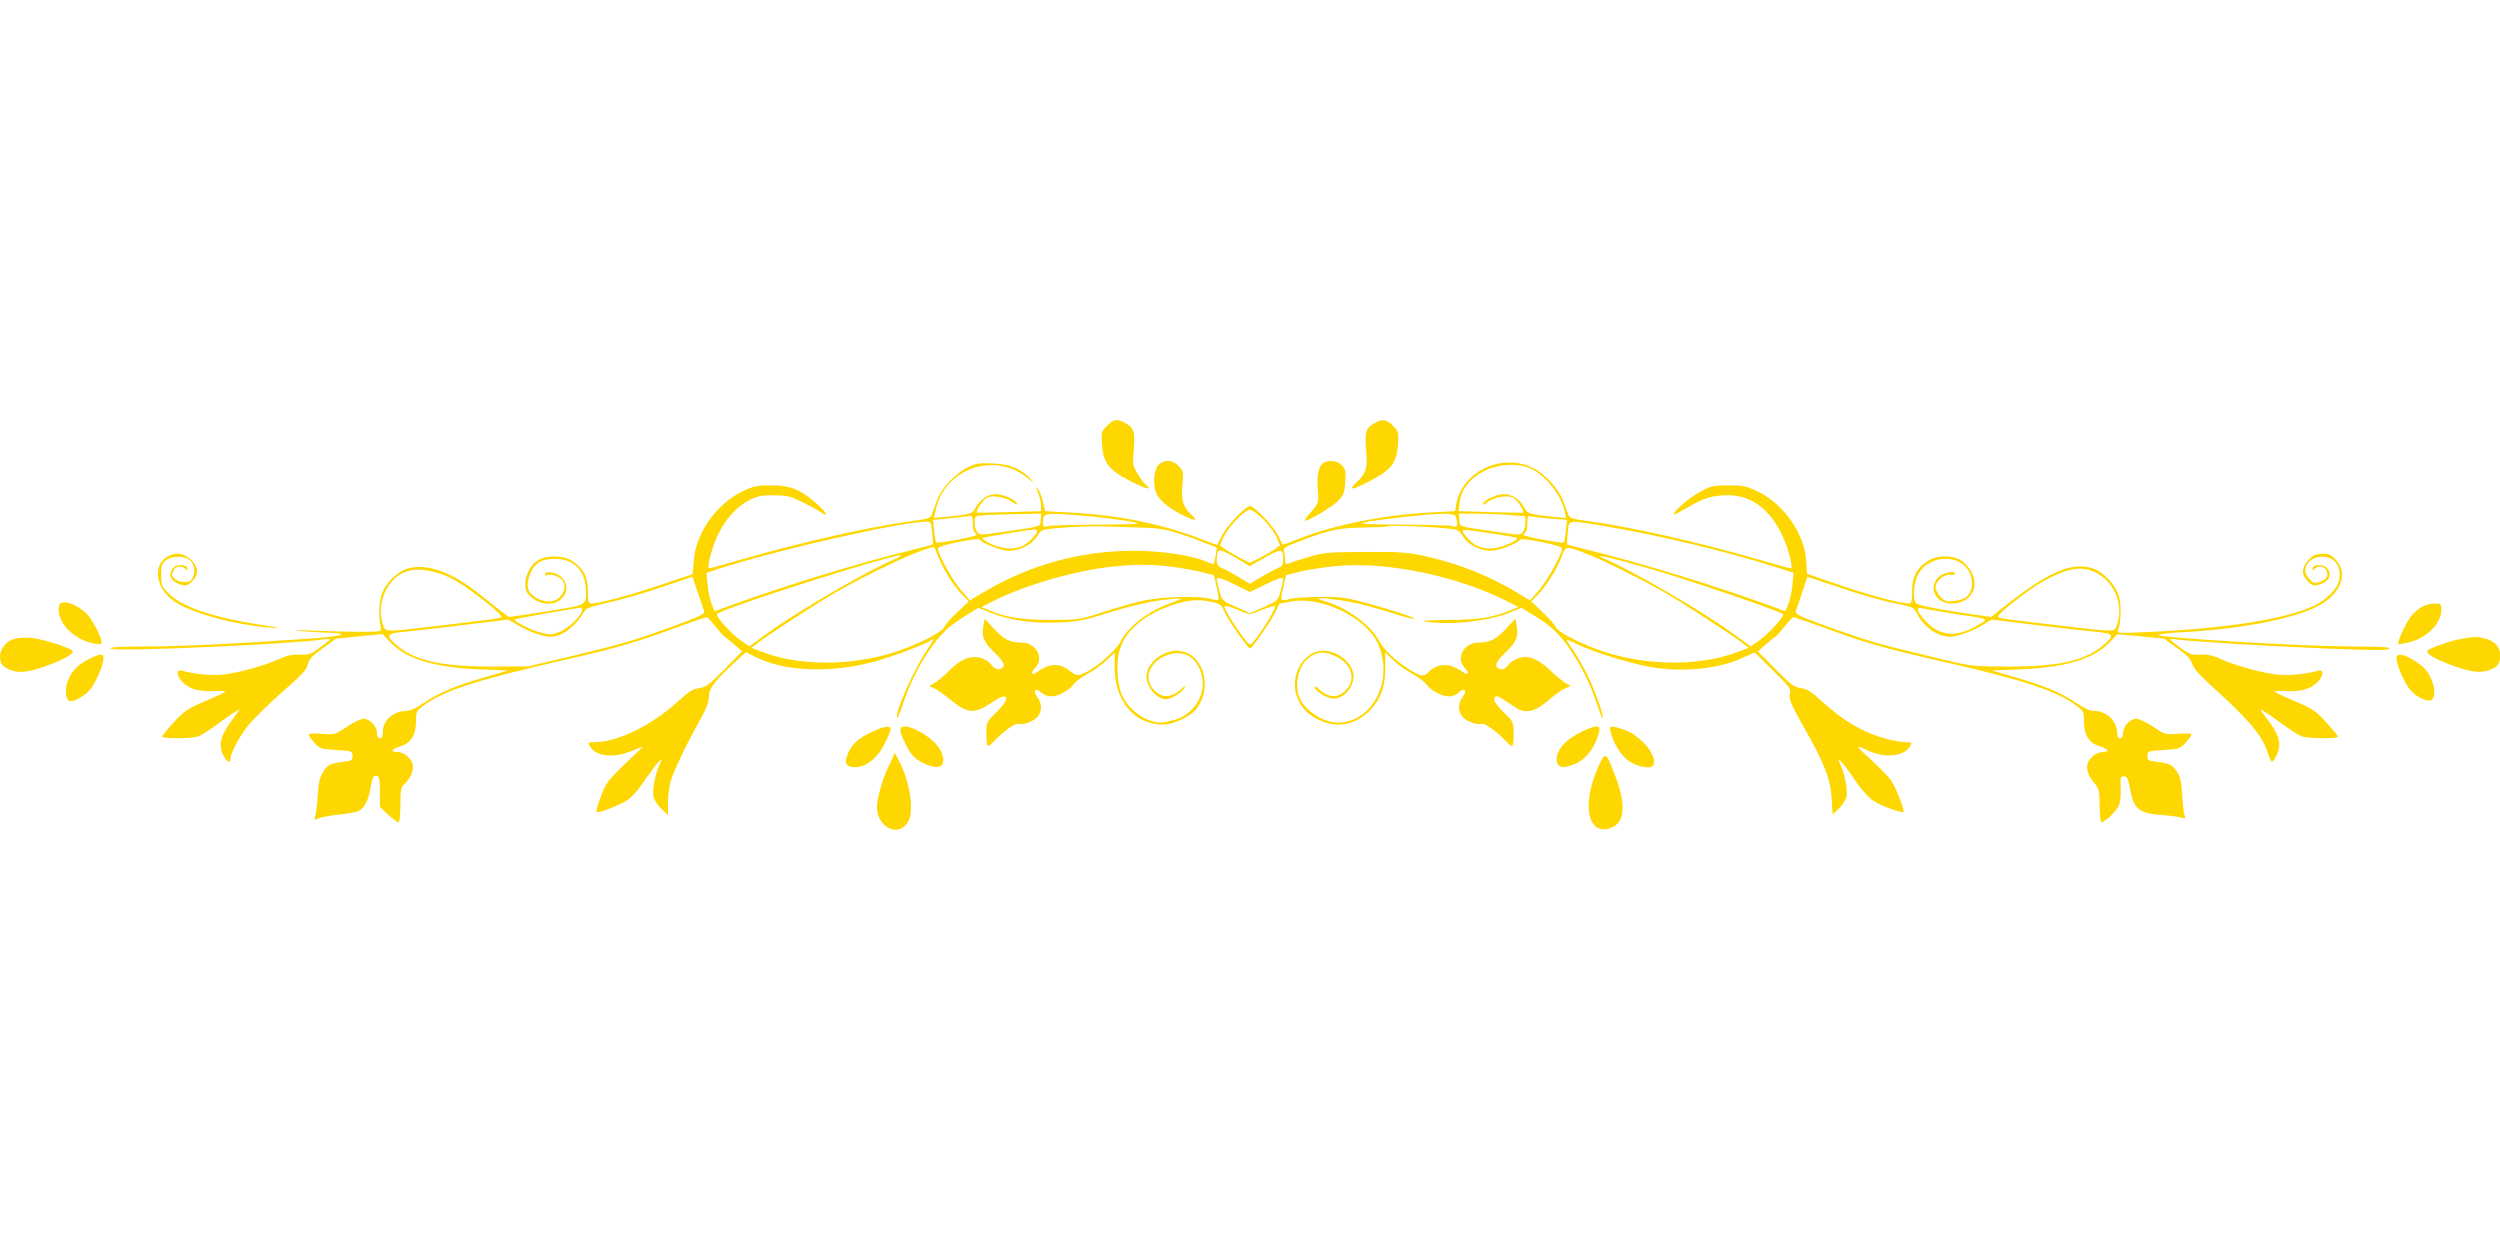
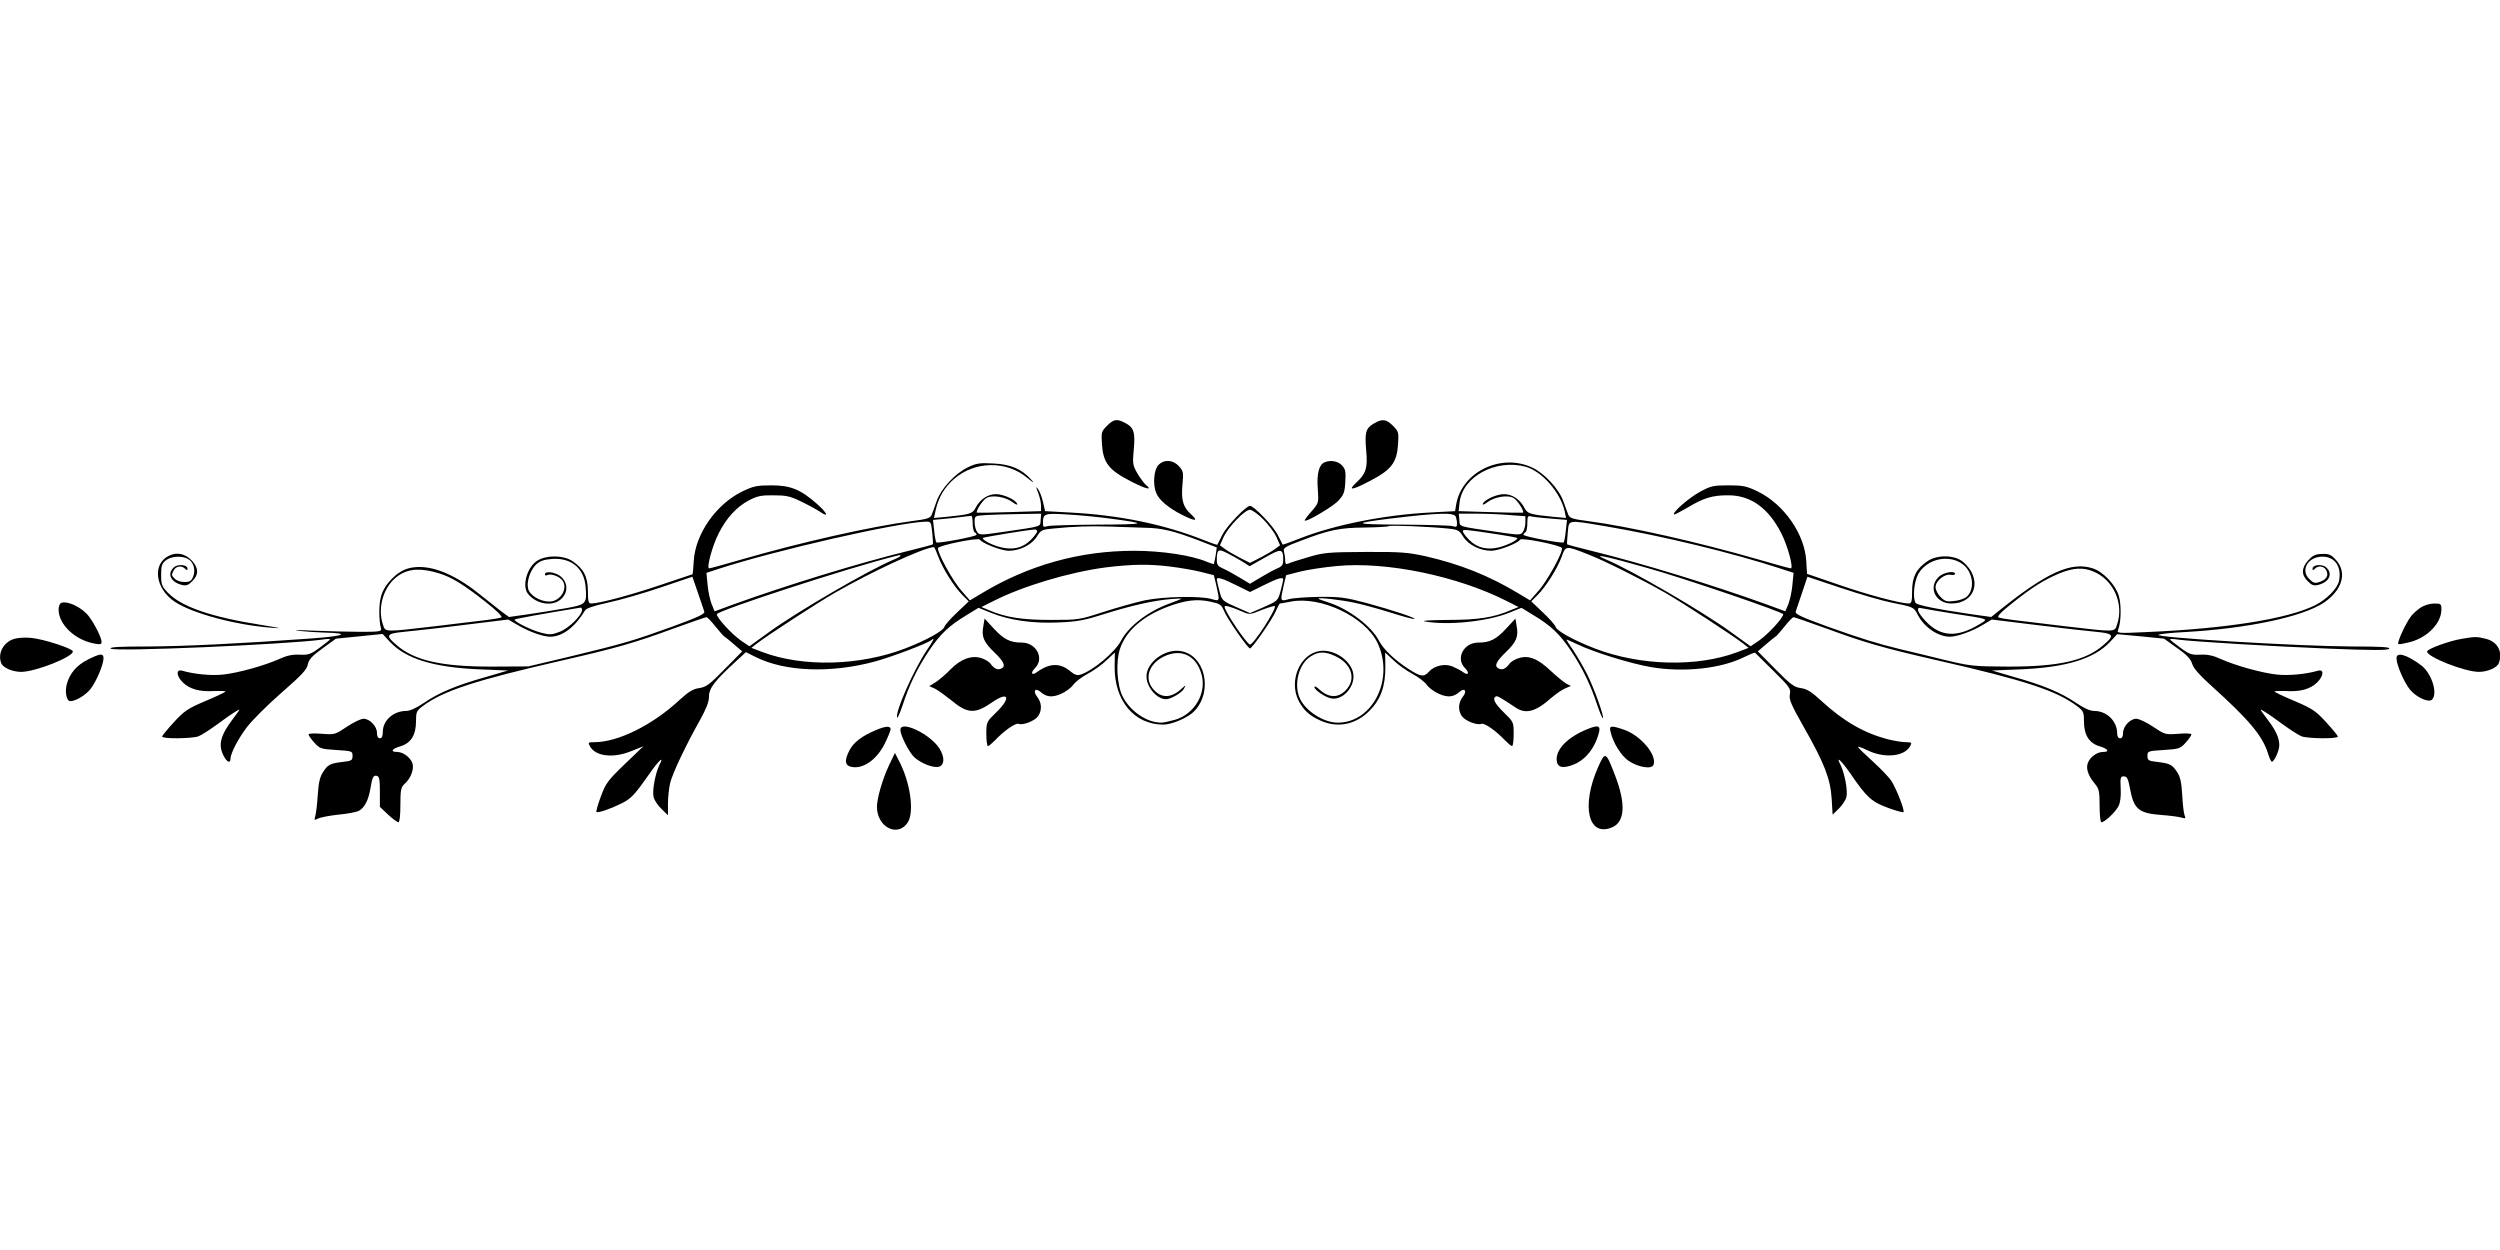
<svg xmlns="http://www.w3.org/2000/svg" version="1.0" width="1280pt" height="640pt" viewBox="0 0 1280 640" preserveAspectRatio="xMidYMid meet">
-   <g transform="translate(0,640) scale(0.1,-0.1)" fill="gold" stroke="none">
+   <g transform="translate(0,640) scale(0.1,-0.1)" fill="currentColor" stroke="none">
    <path d="M5668 4220 c-29 -29 -30 -34 -26 -94 6 -95 34 -132 147 -190 82 -42 116 -49 75 -16 -8 8 -27 33 -41 57 -23 40 -25 49 -18 122 8 89 0 113 -45 136 -42 22 -58 19 -92 -15z" />
    <path d="M7033 4231 c-41 -25 -46 -45 -38 -139 8 -87 -1 -117 -49 -161 -47 -44 -27 -43 65 5 113 58 141 95 147 190 4 60 3 65 -26 94 -35 35 -55 37 -99 11z" />
    <path d="M5930 4018 c-22 -24 -28 -97 -11 -140 14 -37 62 -78 133 -114 68 -34 86 -34 47 2 -41 37 -52 72 -45 149 6 67 5 73 -18 98 -31 34 -77 36 -106 5z" />
    <path d="M6782 4033 c-28 -11 -41 -58 -35 -134 5 -74 5 -74 -31 -116 -20 -22 -36 -44 -36 -47 0 -15 138 66 170 98 30 32 35 44 38 99 3 53 1 65 -18 85 -20 21 -57 28 -88 15z" />
    <path d="M4955 4007 c-65 -31 -137 -109 -159 -172 -10 -28 -21 -59 -26 -71 -7 -17 -23 -22 -101 -32 -212 -28 -566 -108 -874 -197 -85 -25 -159 -45 -164 -45 -15 0 16 116 49 180 40 79 92 135 154 168 42 22 64 27 126 26 64 0 85 -4 140 -31 36 -17 80 -41 98 -53 48 -33 39 -8 -15 40 -84 74 -135 95 -233 95 -76 0 -93 -4 -151 -32 -134 -66 -239 -218 -247 -355 -2 -38 -5 -68 -6 -68 -1 0 -76 -25 -167 -56 -151 -51 -309 -93 -351 -94 -15 0 -18 10 -18 64 0 72 -22 115 -79 153 -45 31 -132 32 -179 3 -53 -32 -81 -130 -49 -170 43 -55 130 -68 172 -25 33 32 33 78 0 110 -25 25 -85 35 -85 14 0 -5 5 -7 11 -4 14 9 55 -2 73 -21 40 -39 -1 -114 -62 -114 -47 0 -100 32 -108 66 -9 36 11 95 41 124 18 17 40 25 79 28 98 8 165 -45 174 -139 8 -90 5 -94 -100 -113 -51 -9 -138 -23 -193 -31 l-99 -14 -36 26 c-19 15 -71 56 -115 91 -139 112 -267 158 -364 132 -59 -16 -123 -81 -140 -143 -12 -41 -12 -122 0 -167 3 -13 -13 -15 -101 -15 -58 0 -168 3 -245 6 -79 4 -112 3 -75 -1 36 -4 97 -8 135 -9 133 -3 97 -18 -72 -30 -376 -27 -649 -40 -838 -41 -147 0 -196 -3 -188 -11 17 -17 893 21 1081 46 23 4 42 4 42 2 0 -3 -24 -22 -53 -43 -46 -34 -58 -38 -102 -36 -37 2 -66 -4 -105 -22 -76 -34 -212 -72 -290 -80 -59 -6 -146 2 -207 20 -33 9 -31 -26 3 -60 35 -34 86 -49 161 -44 34 1 59 0 57 -3 -2 -4 -49 -26 -104 -49 -89 -38 -107 -50 -160 -108 -33 -36 -60 -69 -60 -73 0 -13 153 -11 186 1 15 6 57 33 93 59 36 27 79 57 96 67 28 18 28 17 -12 -36 -65 -86 -77 -134 -48 -190 16 -32 35 -40 35 -16 0 28 38 102 85 164 26 34 105 113 176 175 103 90 130 118 135 145 5 25 21 43 75 82 l69 50 120 12 119 12 38 -41 c81 -86 223 -130 456 -140 l148 -6 -116 -34 c-149 -42 -239 -80 -315 -132 -38 -26 -71 -41 -90 -41 -66 0 -120 -49 -120 -107 0 -23 -5 -33 -15 -33 -10 0 -15 10 -15 28 0 34 -37 72 -69 72 -13 0 -51 -18 -85 -41 -60 -40 -62 -41 -128 -36 -39 3 -68 2 -68 -3 0 -6 13 -24 29 -42 28 -31 34 -33 113 -38 81 -5 83 -6 83 -30 0 -23 -5 -26 -50 -31 -65 -8 -76 -13 -101 -52 -16 -24 -23 -54 -27 -117 -3 -47 -9 -96 -13 -109 -6 -21 -5 -22 14 -12 12 6 59 15 104 20 46 4 94 13 106 20 27 14 48 54 57 106 11 66 16 76 33 73 14 -3 17 -17 17 -81 l0 -78 42 -40 c23 -21 47 -39 53 -39 6 0 10 34 10 88 0 78 3 91 21 108 33 29 51 78 40 108 -12 30 -48 56 -78 56 -36 0 -27 16 17 29 54 16 80 58 80 128 0 47 3 54 32 76 106 80 269 133 719 236 279 64 369 90 565 162 89 32 166 59 171 59 5 0 26 -22 48 -50 22 -27 42 -50 45 -50 3 -1 24 -18 47 -38 l43 -37 -90 -91 c-77 -79 -95 -92 -130 -97 -31 -4 -54 -18 -101 -61 -139 -129 -315 -216 -436 -216 -31 0 -33 -2 -23 -20 28 -53 120 -64 214 -25 l60 24 -96 -92 c-87 -84 -97 -98 -122 -166 -15 -40 -25 -76 -22 -78 7 -7 73 16 127 43 51 25 69 45 144 152 50 72 78 96 51 45 -20 -41 -37 -128 -30 -162 3 -16 21 -44 40 -62 l34 -33 0 60 c0 32 5 79 11 104 11 48 81 196 154 325 31 57 45 91 45 119 0 42 29 80 137 179 l52 48 48 -24 c152 -77 389 -85 616 -23 86 24 263 91 285 108 20 17 14 3 -24 -53 -66 -99 -161 -313 -151 -343 2 -6 14 21 27 59 35 108 75 190 135 281 59 88 104 131 198 187 l57 35 62 -25 c96 -39 215 -56 348 -50 98 4 133 11 240 45 130 41 248 68 338 75 28 2 52 3 52 2 0 -1 -28 -13 -62 -25 -110 -40 -210 -117 -248 -190 -30 -58 -144 -154 -208 -174 -16 -6 -30 -1 -52 17 -52 44 -106 43 -172 -5 -26 -19 -33 -3 -9 21 50 50 7 131 -68 131 -59 0 -91 16 -143 72 l-47 51 -6 -37 c-11 -55 1 -83 55 -135 52 -50 62 -74 34 -85 -18 -7 -34 1 -52 25 -6 10 -28 23 -46 29 -51 17 -107 -4 -159 -57 -23 -24 -57 -53 -75 -65 l-34 -21 29 -13 c16 -8 53 -35 83 -59 84 -70 122 -72 211 -10 84 58 97 22 19 -53 -49 -48 -50 -49 -50 -110 0 -34 4 -62 8 -62 5 0 21 14 38 31 44 47 104 89 119 83 22 -9 83 15 100 39 21 30 19 70 -5 100 -23 29 -9 48 18 24 31 -27 60 -29 106 -9 24 11 52 32 61 46 10 14 43 40 74 56 31 17 75 48 97 70 l42 39 -1 -72 c-2 -175 101 -297 249 -297 46 0 130 37 161 71 96 105 51 289 -75 306 -80 11 -172 -59 -172 -130 0 -55 53 -117 100 -117 24 0 81 33 92 54 11 21 11 21 -13 -1 -55 -50 -107 -49 -148 3 -46 59 -12 137 75 170 80 30 149 -7 175 -96 29 -96 -33 -205 -134 -235 -28 -8 -60 -15 -71 -15 -74 0 -159 58 -198 134 -29 57 -36 177 -14 243 31 93 116 168 246 217 89 33 147 40 215 26 52 -11 58 -15 72 -48 16 -40 122 -192 133 -192 11 0 117 152 133 193 9 20 18 37 20 37 2 0 28 4 57 10 154 29 380 -79 443 -212 87 -185 -24 -408 -204 -408 -73 0 -167 61 -195 127 -31 72 -3 176 58 213 41 25 71 25 124 1 79 -36 107 -109 63 -165 -41 -52 -94 -53 -146 -4 -13 12 -23 17 -23 10 0 -14 50 -49 82 -57 55 -14 118 47 118 112 0 71 -92 141 -172 130 -102 -14 -161 -153 -109 -255 25 -48 55 -76 111 -101 88 -40 180 -22 251 49 58 58 83 127 82 227 l-1 72 42 -39 c22 -22 66 -53 97 -70 31 -16 64 -42 74 -56 9 -14 37 -35 61 -46 46 -20 75 -18 106 9 27 24 41 5 18 -24 -24 -30 -26 -70 -5 -100 17 -24 78 -48 100 -39 15 6 75 -36 119 -83 17 -17 33 -31 38 -31 4 0 8 28 8 62 0 61 -1 62 -50 110 -47 46 -60 71 -42 82 8 5 24 -5 101 -56 53 -36 103 -23 185 50 21 18 52 40 69 47 l30 13 -24 12 c-13 8 -49 37 -79 65 -66 63 -114 82 -165 65 -19 -6 -41 -19 -47 -29 -18 -24 -34 -32 -52 -25 -28 11 -18 35 34 85 54 52 66 80 55 135 l-6 37 -47 -51 c-52 -56 -84 -72 -143 -72 -75 0 -118 -81 -68 -131 24 -24 17 -40 -9 -21 -9 7 -33 20 -52 28 -40 19 -95 7 -125 -26 -25 -28 -42 -25 -105 16 -71 46 -127 100 -150 144 -38 74 -153 161 -257 195 -29 9 -53 18 -53 20 0 7 115 -6 185 -21 39 -8 119 -30 180 -49 60 -19 116 -35 125 -34 23 1 -112 46 -245 82 -105 28 -135 32 -240 31 -66 -1 -137 -6 -157 -12 -44 -12 -44 -11 -25 73 l12 50 70 18 c39 10 124 23 190 29 254 24 617 -51 871 -180 l59 -30 -40 -16 c-89 -38 -167 -50 -324 -50 -90 -1 -138 -4 -115 -8 119 -21 321 0 432 45 l62 25 57 -35 c94 -56 139 -99 197 -186 59 -89 100 -173 135 -280 13 -38 25 -66 28 -64 7 8 -45 153 -81 225 -19 37 -50 91 -70 121 -20 29 -36 54 -36 56 0 2 23 -8 52 -22 89 -43 278 -101 383 -119 170 -28 359 -7 478 53 27 13 51 23 53 21 2 -2 44 -43 94 -93 83 -82 90 -91 84 -120 -5 -27 7 -53 70 -165 108 -190 137 -266 144 -368 l5 -83 32 31 c18 18 36 45 39 61 7 34 -10 121 -30 162 -27 51 1 27 51 -45 82 -120 107 -143 191 -174 41 -15 77 -25 80 -22 7 8 -35 116 -61 158 -12 19 -57 66 -99 104 -42 38 -75 70 -73 72 2 2 23 -5 47 -17 88 -43 191 -33 220 21 10 18 8 20 -23 20 -18 0 -60 7 -92 15 -121 32 -226 92 -339 196 -52 48 -75 62 -106 66 -35 5 -53 19 -130 97 l-90 91 43 37 c23 20 44 37 47 38 3 0 23 23 45 50 22 28 43 50 48 50 5 0 82 -27 171 -59 196 -72 286 -98 565 -162 452 -103 613 -156 719 -237 29 -22 32 -30 32 -76 0 -69 26 -111 80 -127 44 -13 53 -29 17 -29 -30 0 -66 -26 -77 -56 -11 -29 1 -65 35 -106 22 -26 25 -39 25 -114 0 -46 4 -84 9 -84 17 0 71 51 87 81 10 19 14 51 12 92 -3 56 -1 62 16 62 16 0 22 -11 31 -60 20 -109 44 -129 165 -138 41 -3 86 -9 99 -13 21 -6 23 -5 16 12 -4 10 -10 57 -12 104 -4 65 -10 93 -26 117 -26 39 -37 44 -102 52 -45 5 -50 8 -50 31 0 24 2 25 83 30 79 5 85 7 113 38 16 18 29 36 29 42 0 5 -29 6 -67 3 -67 -5 -69 -4 -129 36 -34 23 -73 41 -86 41 -32 0 -68 -39 -68 -73 0 -17 -5 -27 -15 -27 -9 0 -15 9 -15 24 0 64 -53 116 -118 116 -21 0 -52 14 -92 41 -76 52 -166 90 -315 132 l-116 34 148 6 c232 10 375 54 456 140 l37 40 120 -11 120 -12 67 -48 c50 -35 70 -57 77 -81 6 -22 38 -58 100 -114 192 -173 260 -255 288 -344 7 -24 16 -43 20 -43 12 0 38 57 38 84 0 38 -17 76 -63 136 -40 53 -40 54 -12 36 17 -10 60 -40 96 -67 36 -26 78 -53 93 -59 33 -12 186 -14 186 -1 0 4 -27 37 -60 73 -53 58 -71 70 -160 108 -55 23 -102 45 -104 49 -2 3 23 4 57 3 75 -5 126 10 161 44 34 34 36 69 4 60 -62 -18 -149 -26 -208 -20 -78 8 -214 46 -290 80 -39 18 -68 24 -105 22 -44 -2 -56 2 -102 36 -29 21 -53 40 -53 43 0 2 19 2 43 -2 79 -10 471 -34 770 -46 225 -9 301 -9 309 -1 9 9 -37 12 -188 12 -272 1 -1020 46 -992 60 7 4 69 11 138 14 316 18 596 77 706 149 96 64 123 154 65 219 -25 28 -36 33 -72 32 -35 -1 -48 -8 -71 -33 -35 -39 -36 -74 -2 -107 19 -20 31 -24 52 -19 58 14 78 57 42 90 -21 19 -70 14 -70 -7 0 -9 3 -9 12 0 18 18 46 14 58 -7 14 -27 3 -48 -32 -60 -26 -9 -33 -7 -55 15 -46 46 -6 114 68 114 63 0 99 -51 85 -123 -7 -39 -63 -96 -123 -126 -139 -69 -449 -119 -857 -137 -154 -7 -159 -7 -151 12 15 37 17 125 4 171 -16 57 -79 125 -134 143 -110 36 -235 -20 -480 -217 l-40 -32 -100 14 c-180 26 -280 47 -287 58 -16 25 -8 109 13 147 59 104 222 106 265 3 19 -43 12 -93 -16 -118 -10 -9 -39 -20 -64 -22 -38 -5 -48 -2 -70 20 -14 14 -26 37 -26 51 0 31 46 69 77 63 13 -2 23 0 23 4 0 20 -62 8 -85 -16 -54 -53 -15 -135 66 -135 126 0 161 128 59 214 -43 35 -131 37 -181 3 -57 -38 -79 -81 -79 -153 0 -54 -3 -64 -17 -64 -46 1 -211 45 -358 96 l-163 56 -4 66 c-8 137 -113 289 -247 355 -58 28 -75 32 -151 32 -77 0 -91 -3 -146 -33 -57 -31 -143 -106 -133 -116 2 -2 33 14 69 35 81 49 128 64 210 63 114 0 205 -66 270 -194 33 -64 64 -180 49 -180 -5 0 -79 20 -164 45 -308 89 -662 169 -874 197 -78 10 -94 15 -101 32 -5 12 -16 42 -25 68 -22 63 -97 145 -160 174 -159 75 -359 -21 -389 -187 l-6 -36 -127 -7 c-235 -12 -489 -63 -663 -131 -50 -20 -92 -35 -93 -33 -1 1 -13 25 -26 51 -22 44 -121 147 -141 147 -20 0 -119 -103 -141 -147 -13 -26 -25 -50 -26 -52 -1 -2 -33 9 -70 24 -201 80 -431 128 -686 141 l-126 7 -11 48 c-6 26 -18 56 -26 66 -11 15 -11 11 1 -19 8 -21 15 -50 15 -66 l0 -29 -162 -5 c-90 -3 -164 -4 -166 -3 -8 7 30 66 50 76 29 16 95 5 131 -21 16 -13 28 -17 25 -10 -7 21 -70 50 -109 50 -41 0 -82 -27 -104 -70 -15 -30 -28 -34 -147 -46 l-66 -6 9 42 c15 64 44 114 93 157 106 93 269 96 376 6 33 -27 38 -29 20 -9 -49 55 -106 79 -194 83 -70 4 -88 1 -131 -20z m2857 3 c83 -23 177 -131 199 -227 l7 -35 -66 6 c-119 12 -132 16 -147 46 -22 43 -63 70 -104 70 -39 0 -102 -29 -109 -50 -3 -7 9 -3 25 10 36 26 102 37 131 21 20 -10 58 -69 50 -76 -2 -1 -77 0 -167 3 l-163 5 5 44 c15 133 186 225 339 183z m-1345 -268 c27 -27 57 -67 68 -91 l19 -43 -22 -16 c-12 -10 -47 -30 -77 -46 l-55 -28 -55 28 c-30 16 -65 36 -77 46 l-22 16 19 43 c24 51 108 139 135 139 10 0 41 -22 67 -48z m-1139 -4 c-3 -37 15 -31 -203 -63 -103 -15 -110 -15 -122 1 -7 10 -13 32 -13 50 0 33 0 33 58 37 31 2 108 4 170 5 l113 2 -3 -32z m362 6 c191 -25 182 -29 -68 -30 -130 -1 -247 -4 -259 -8 -19 -6 -23 -4 -23 13 0 52 5 54 122 47 61 -3 163 -13 228 -22z m1764 10 c3 -9 6 -25 6 -35 0 -17 -4 -19 -22 -13 -13 4 -130 7 -260 8 -251 1 -261 6 -59 31 250 30 326 32 335 9z m274 9 l82 -6 0 -32 c0 -17 -6 -39 -13 -49 -12 -16 -19 -16 -122 -1 -218 32 -200 26 -203 63 l-3 32 88 0 c48 0 125 -3 171 -7z m-2748 -42 c0 -22 5 -43 10 -46 6 -3 10 -9 10 -13 0 -9 -199 -46 -206 -39 -3 3 -8 30 -11 60 l-6 55 94 9 c52 6 97 11 102 12 4 0 7 -17 7 -38z m2959 24 l84 -7 -6 -55 c-3 -30 -8 -57 -11 -60 -7 -7 -206 30 -206 39 0 4 5 10 10 13 6 3 10 24 10 46 0 34 3 40 18 35 9 -2 55 -8 101 -11z m-3166 -72 c3 -32 5 -59 3 -60 -1 -2 -58 -17 -127 -34 -253 -62 -621 -175 -895 -274 l-95 -35 -15 36 c-8 20 -18 64 -21 98 l-6 63 64 21 c293 95 906 235 1055 241 31 1 31 0 37 -56z m3451 32 c288 -49 644 -135 895 -217 l64 -21 -6 -63 c-3 -34 -13 -78 -21 -98 l-15 -36 -95 35 c-274 99 -642 212 -895 274 -69 17 -126 32 -127 34 -2 1 0 28 3 60 7 68 -7 66 197 32z m-2364 -7 c87 -1 149 -16 277 -65 l93 -36 -6 -41 c-4 -22 -8 -42 -9 -44 -1 -1 -18 4 -37 12 -77 33 -233 56 -371 56 -279 0 -540 -73 -781 -218 l-60 -36 -42 48 c-44 48 -128 200 -121 220 5 14 206 55 214 43 12 -19 110 -57 148 -57 57 0 118 31 144 73 20 33 26 36 84 41 113 11 181 13 287 10 58 -2 139 -5 180 -6z m1552 -4 c52 -5 59 -9 79 -41 26 -42 87 -73 144 -73 38 0 136 38 148 57 8 12 209 -29 214 -43 7 -20 -77 -172 -121 -220 l-42 -48 -60 36 c-151 91 -300 150 -475 190 -91 20 -129 23 -309 22 -189 -1 -212 -3 -290 -26 -47 -14 -93 -28 -102 -33 -14 -6 -18 -2 -18 16 0 13 -3 33 -6 45 -5 18 5 25 88 56 141 54 195 66 324 67 65 1 121 4 124 7 5 6 201 -2 302 -12z m-2102 -15 c0 -6 -15 -26 -33 -44 -41 -41 -93 -53 -157 -36 -46 12 -95 39 -87 47 4 4 228 41 265 43 6 1 12 -4 12 -10z m2360 -15 c51 -8 96 -16 98 -19 7 -7 -44 -34 -88 -46 -64 -17 -116 -5 -157 36 -18 18 -33 38 -33 44 0 12 6 11 180 -15z m-2866 -114 c22 -60 80 -153 124 -197 l32 -32 -60 -57 c-33 -31 -62 -64 -65 -74 -7 -21 -92 -68 -200 -110 -232 -89 -522 -97 -730 -19 l-58 22 24 19 c52 41 310 209 404 263 184 106 449 229 506 234 3 1 13 -22 23 -49z m3326 12 c83 -32 269 -125 396 -197 93 -54 350 -221 403 -263 l24 -19 -58 -22 c-207 -78 -499 -70 -730 19 -108 42 -193 89 -200 110 -3 10 -32 43 -65 74 l-60 57 32 32 c44 44 102 137 124 197 20 57 20 57 134 12z m-1768 -38 l36 -23 78 44 c84 48 94 47 94 -11 0 -26 -6 -34 -30 -44 -17 -7 -55 -28 -85 -46 l-55 -33 -55 33 c-30 18 -68 39 -85 46 -23 10 -30 19 -30 40 0 57 7 62 53 38 23 -11 58 -31 79 -44z m-1752 30 c0 -3 -16 -12 -36 -20 -130 -55 -485 -261 -636 -370 l-101 -73 -43 29 c-47 33 -124 116 -124 135 0 18 675 238 915 298 11 2 21 5 23 6 1 0 2 -1 2 -5z m3835 -65 c187 -53 685 -223 685 -234 0 -19 -77 -102 -124 -135 l-43 -29 -101 73 c-151 109 -506 315 -636 370 -86 36 -9 20 219 -45z m-2452 10 c49 -6 119 -18 155 -27 l67 -17 12 -50 c19 -84 19 -85 -24 -72 -59 17 -247 13 -343 -7 -46 -10 -141 -37 -210 -59 -123 -40 -127 -41 -270 -41 -147 0 -231 13 -317 50 l-38 16 60 30 c151 77 388 148 577 173 132 16 221 18 331 4z m-3743 -35 c63 -20 124 -57 234 -144 58 -45 90 -77 83 -81 -7 -3 -39 -9 -72 -13 -33 -4 -152 -18 -265 -32 -265 -31 -256 -31 -269 7 -31 91 5 204 82 254 54 35 116 37 207 9z m8468 10 c104 -43 158 -166 121 -273 -13 -38 -4 -38 -269 -7 -113 14 -232 28 -265 32 -33 4 -66 10 -73 13 -8 5 16 30 71 73 102 82 166 121 243 153 69 28 120 31 172 9z m-7112 -205 c4 -12 -29 -28 -163 -77 -202 -73 -246 -86 -523 -153 l-215 -51 -190 -1 c-255 0 -392 31 -483 109 -60 51 -56 60 36 69 42 4 180 19 305 35 l229 28 48 -28 c58 -34 130 -60 167 -60 62 0 127 49 178 134 7 12 47 25 120 41 61 13 182 48 270 78 l160 54 28 -81 c15 -45 30 -88 33 -97z m6077 46 c116 -23 115 -23 136 -63 33 -64 104 -112 165 -112 37 0 114 28 167 60 l47 28 228 -28 c126 -16 264 -31 307 -35 91 -9 95 -18 35 -69 -91 -79 -228 -109 -483 -109 -184 1 -195 2 -340 37 -82 20 -179 44 -215 52 -119 29 -203 55 -373 116 -135 49 -167 64 -163 77 3 9 18 52 33 97 l27 81 174 -58 c95 -32 210 -65 255 -74z m-3354 89 l71 -35 71 35 c70 35 99 44 99 29 0 -5 -6 -30 -13 -57 -14 -53 -13 -52 -99 -90 l-58 -25 -57 25 c-87 38 -86 37 -100 90 -7 27 -13 52 -13 57 0 15 29 6 99 -29z m28 -134 c41 -18 42 -18 103 7 34 13 64 22 67 20 11 -12 -108 -197 -127 -197 -15 0 -130 170 -130 193 0 10 28 2 87 -23z m-3377 7 c0 -27 -70 -96 -115 -112 -38 -15 -52 -16 -92 -5 -51 12 -146 60 -138 68 4 4 158 32 338 61 4 0 7 -5 7 -12z m7010 -17 c202 -31 193 -27 145 -56 -113 -69 -198 -65 -272 12 -45 46 -57 79 -25 70 9 -2 78 -14 152 -26z" />
    <path d="M864 3554 c-86 -42 -69 -169 31 -235 90 -60 315 -120 495 -133 60 -5 50 -2 -50 14 -256 40 -411 93 -480 165 -31 32 -35 42 -35 91 0 47 4 59 24 75 26 21 81 25 112 8 30 -15 42 -57 28 -91 -9 -23 -18 -28 -44 -28 -19 0 -41 7 -49 16 -19 18 -19 20 -6 45 12 21 40 25 58 7 9 -9 12 -9 12 0 0 21 -49 26 -70 7 -36 -33 -16 -76 42 -90 21 -5 33 -1 52 19 34 33 33 68 -1 105 -35 37 -78 46 -119 25z" />
    <path d="M313 3313 c-7 -3 -13 -18 -13 -34 0 -76 84 -156 183 -174 31 -6 37 -4 37 9 0 20 -34 89 -64 129 -34 46 -110 83 -143 70z" />
    <path d="M12395 3290 c-16 -10 -38 -30 -48 -42 -29 -36 -78 -143 -67 -146 5 -2 34 4 65 12 88 26 155 97 155 166 0 28 -2 30 -37 30 -21 0 -51 -9 -68 -20z" />
    <path d="M73 3129 c-55 -16 -86 -74 -67 -124 9 -24 58 -45 102 -45 74 0 269 78 265 105 -2 15 -150 63 -213 69 -30 3 -69 1 -87 -5z" />
    <path d="M12603 3129 c-62 -10 -174 -51 -176 -64 -5 -27 192 -105 265 -105 44 0 93 21 102 45 22 58 -7 111 -69 125 -46 11 -51 11 -122 -1z" />
    <path d="M452 3024 c-59 -29 -95 -71 -110 -127 -11 -41 -1 -87 18 -87 28 0 80 32 104 63 30 39 66 125 66 157 0 26 -16 25 -78 -6z" />
    <path d="M12270 3030 c0 -34 39 -124 70 -162 33 -39 95 -67 112 -50 31 31 -2 135 -55 175 -73 55 -127 71 -127 37z" />
    <path d="M8149 2675 c-108 -38 -179 -102 -179 -162 0 -41 27 -51 86 -28 52 20 95 67 119 128 24 64 19 77 -26 62z" />
    <path d="M4485 2662 c-72 -30 -115 -63 -136 -104 -29 -57 -23 -82 21 -86 57 -5 121 43 159 119 17 34 31 68 31 76 0 17 -26 16 -75 -5z" />
    <path d="M4610 2663 c0 -28 45 -116 71 -140 34 -31 97 -56 125 -49 30 8 32 48 5 92 -46 75 -201 149 -201 97z" />
    <path d="M8246 2653 c14 -59 55 -123 93 -149 50 -33 118 -44 127 -20 19 50 -65 150 -151 180 -68 23 -77 21 -69 -11z" />
    <path d="M4551 2480 c-33 -70 -61 -168 -61 -211 0 -103 105 -158 157 -81 36 54 14 209 -47 322 l-18 35 -31 -65z" />
    <path d="M8183 2474 c-89 -200 -52 -362 71 -310 66 28 71 121 15 266 -47 123 -50 124 -86 44z" />
  </g>
</svg>
